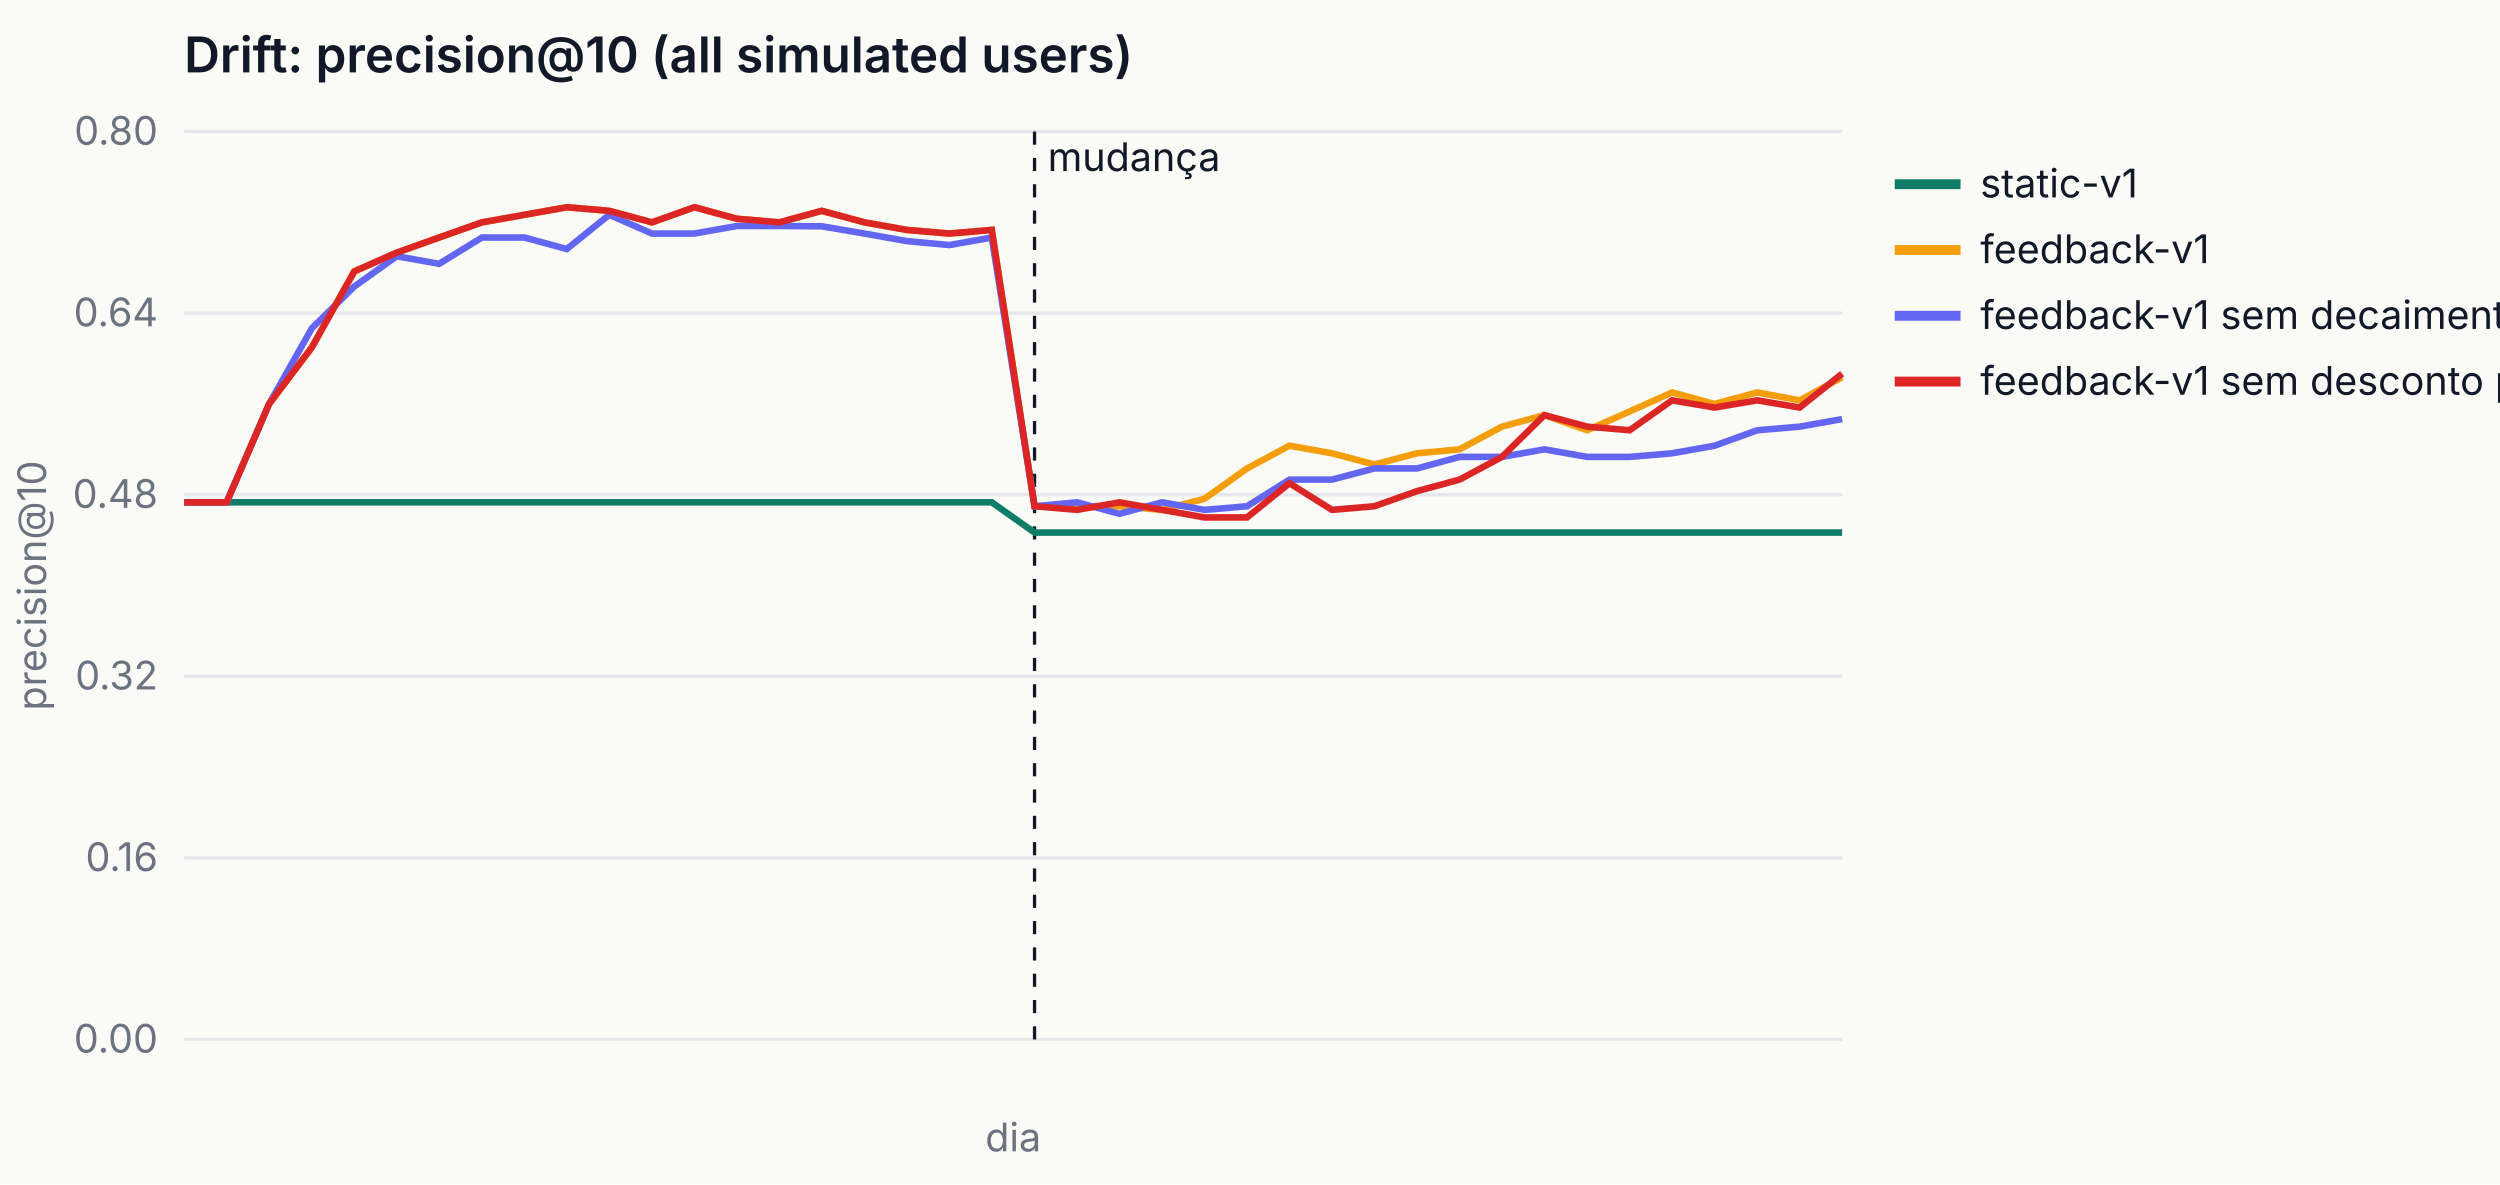
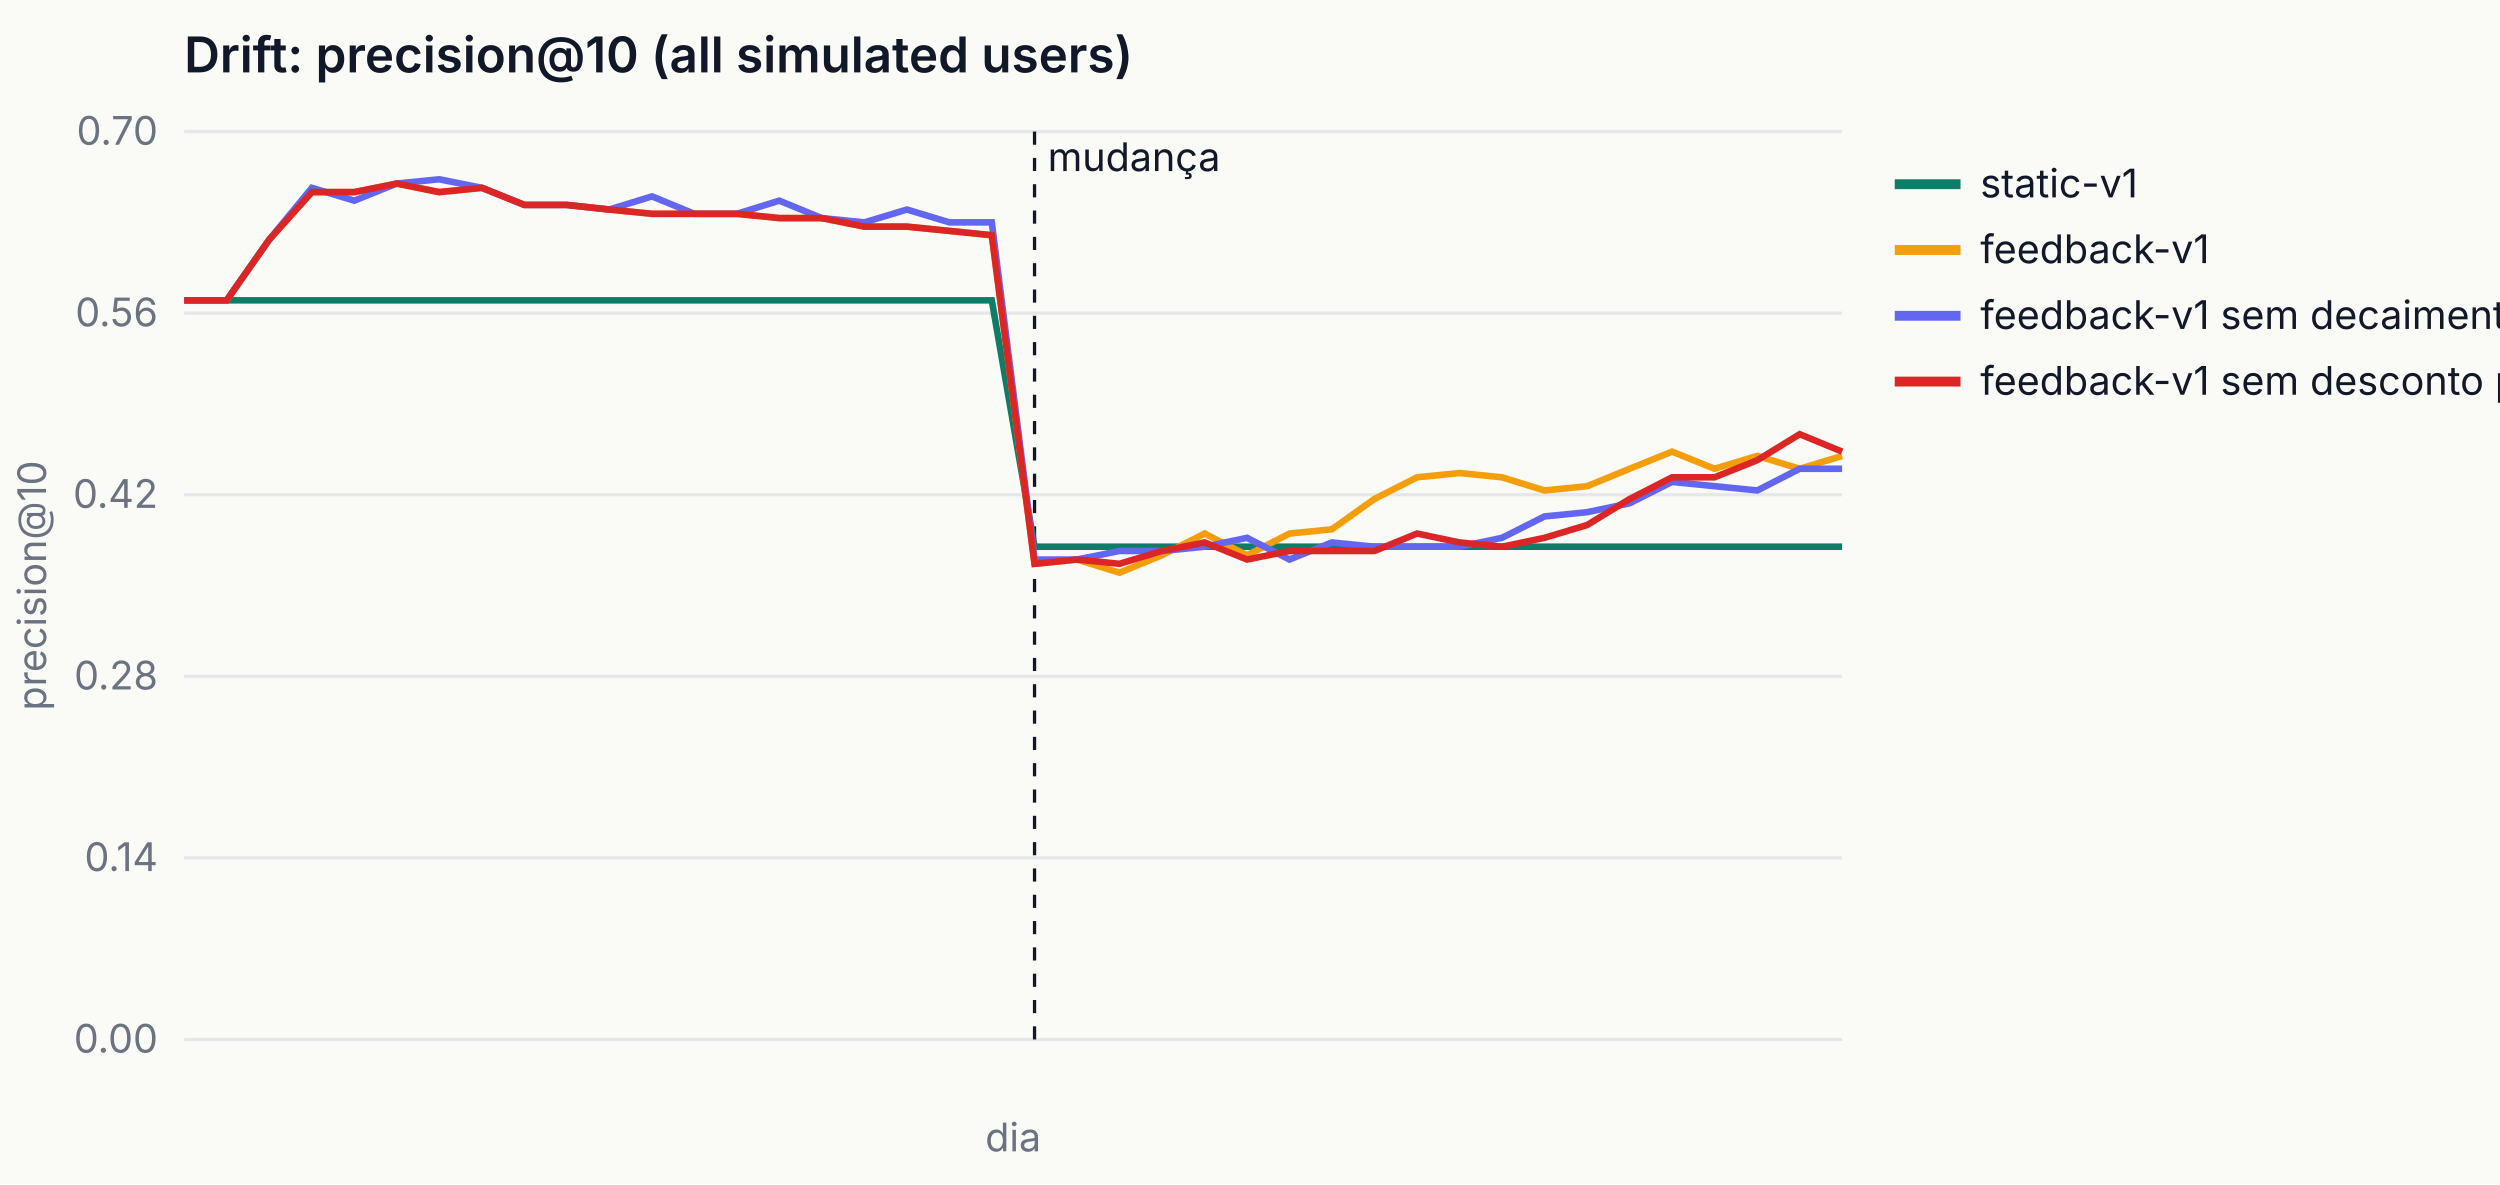
<svg xmlns="http://www.w3.org/2000/svg" viewBox="0 0 760 360" font-family="Inter, sans-serif" font-size="12">
  <rect width="100%" height="100%" fill="#FAFAF7" />
  <text x="56" y="22" font-size="15" font-weight="600" fill="#111827">Drift: precision@10 (all simulated users)</text>
  <line x1="56" x2="560" y1="316.0" y2="316.0" stroke="#E5E7EB" />
  <text x="48" y="320.0" text-anchor="end" fill="#6B7280">0.00</text>
  <line x1="56" x2="560" y1="260.8" y2="260.8" stroke="#E5E7EB" />
-   <text x="48" y="264.8" text-anchor="end" fill="#6B7280">0.16</text>
+   <text x="48" y="264.8" text-anchor="end" fill="#6B7280">0.14</text>
  <line x1="56" x2="560" y1="205.6" y2="205.6" stroke="#E5E7EB" />
-   <text x="48" y="209.6" text-anchor="end" fill="#6B7280">0.32</text>
+   <text x="48" y="209.6" text-anchor="end" fill="#6B7280">0.28</text>
  <line x1="56" x2="560" y1="150.4" y2="150.4" stroke="#E5E7EB" />
-   <text x="48" y="154.4" text-anchor="end" fill="#6B7280">0.48</text>
+   <text x="48" y="154.4" text-anchor="end" fill="#6B7280">0.42</text>
  <line x1="56" x2="560" y1="95.2" y2="95.2" stroke="#E5E7EB" />
-   <text x="48" y="99.2" text-anchor="end" fill="#6B7280">0.64</text>
+   <text x="48" y="99.2" text-anchor="end" fill="#6B7280">0.56</text>
  <line x1="56" x2="560" y1="40.0" y2="40.0" stroke="#E5E7EB" />
-   <text x="48" y="44.0" text-anchor="end" fill="#6B7280">0.80</text>
+   <text x="48" y="44.0" text-anchor="end" fill="#6B7280">0.70</text>
  <text x="308.0" y="350" text-anchor="middle" fill="#6B7280">dia</text>
  <text x="14" y="178.0" transform="rotate(-90 14 178.0)" text-anchor="middle" fill="#6B7280">precision@10</text>
  <line x1="314.5" x2="314.5" y1="40" y2="316" stroke="#111827" stroke-dasharray="4 4" />
  <text x="318.5" y="52" fill="#111827">mudança</text>
-   <polyline fill="none" stroke="#0E7C66" stroke-width="2" points="56.0,152.7 68.9,152.7 81.8,152.7 94.8,152.7 107.7,152.7 120.6,152.7 133.5,152.7 146.5,152.7 159.4,152.7 172.3,152.7 185.2,152.7 198.2,152.7 211.1,152.7 224.0,152.7 236.9,152.7 249.8,152.7 262.8,152.7 275.7,152.7 288.6,152.7 301.5,152.7 314.5,161.9 327.4,161.9 340.3,161.9 353.2,161.9 366.2,161.9 379.1,161.9 392.0,161.9 404.9,161.9 417.8,161.9 430.8,161.9 443.7,161.9 456.6,161.9 469.5,161.9 482.5,161.9 495.4,161.9 508.3,161.9 521.2,161.9 534.2,161.9 547.1,161.9 560.0,161.9" />
+   <polyline fill="none" stroke="#0E7C66" stroke-width="2" points="56.0,91.3 68.9,91.3 81.8,91.3 94.8,91.3 107.7,91.3 120.6,91.3 133.5,91.3 146.5,91.3 159.4,91.3 172.3,91.3 185.2,91.3 198.2,91.3 211.1,91.3 224.0,91.3 236.9,91.3 249.8,91.3 262.8,91.3 275.7,91.3 288.6,91.3 301.5,91.3 314.5,166.2 327.4,166.2 340.3,166.2 353.2,166.2 366.2,166.2 379.1,166.2 392.0,166.2 404.9,166.2 417.8,166.2 430.8,166.2 443.7,166.2 456.6,166.2 469.5,166.2 482.5,166.2 495.4,166.2 508.3,166.2 521.2,166.2 534.2,166.2 547.1,166.2 560.0,166.2" />
  <line x1="576" x2="596" y1="56" y2="56" stroke="#0E7C66" stroke-width="3" />
  <text x="602" y="60" fill="#111827">static-v1</text>
-   <polyline fill="none" stroke="#F59E0B" stroke-width="2" points="56.0,152.7 68.9,152.7 81.8,122.8 94.8,105.6 107.7,82.5 120.6,76.8 133.5,72.2 146.5,67.6 159.4,65.3 172.3,63.0 185.2,64.1 198.2,67.6 211.1,63.0 224.0,66.5 236.9,67.6 249.8,64.1 262.8,67.6 275.7,69.9 288.6,71.0 301.5,69.9 314.5,153.9 327.4,153.9 340.3,153.9 353.2,155.0 366.2,151.6 379.1,142.4 392.0,135.5 404.9,137.8 417.8,141.2 430.8,137.8 443.7,136.6 456.6,129.7 469.5,126.2 482.5,130.8 495.4,125.1 508.3,119.3 521.2,122.8 534.2,119.3 547.1,121.7 560.0,114.7" />
+   <polyline fill="none" stroke="#F59E0B" stroke-width="2" points="56.0,91.3 68.9,91.3 81.8,72.9 94.8,58.4 107.7,58.4 120.6,55.8 133.5,58.4 146.5,57.1 159.4,62.3 172.3,62.3 185.2,63.7 198.2,65.0 211.1,65.0 224.0,65.0 236.9,66.3 249.8,66.3 262.8,68.9 275.7,68.9 288.6,70.2 301.5,71.5 314.5,171.4 327.4,170.1 340.3,174.1 353.2,168.8 366.2,162.2 379.1,168.8 392.0,162.2 404.9,160.9 417.8,151.7 430.8,145.1 443.7,143.8 456.6,145.1 469.5,149.1 482.5,147.8 495.4,142.5 508.3,137.3 521.2,142.5 534.2,138.6 547.1,142.5 560.0,138.6" />
  <line x1="576" x2="596" y1="76" y2="76" stroke="#F59E0B" stroke-width="3" />
  <text x="602" y="80" fill="#111827">feedback-v1</text>
-   <polyline fill="none" stroke="#6366F1" stroke-width="2" points="56.0,152.7 68.9,152.7 81.8,122.8 94.8,99.8 107.7,87.1 120.6,77.9 133.5,80.2 146.5,72.2 159.4,72.2 172.3,75.7 185.2,65.3 198.2,71.0 211.1,71.0 224.0,68.7 236.9,68.7 249.8,68.8 262.8,71.0 275.7,73.3 288.6,74.5 301.5,72.2 314.5,153.9 327.4,152.7 340.3,156.2 353.2,152.7 366.2,155.0 379.1,153.9 392.0,145.8 404.9,145.8 417.8,142.4 430.8,142.4 443.7,138.9 456.6,138.9 469.5,136.6 482.5,138.9 495.4,138.9 508.3,137.8 521.2,135.5 534.2,130.8 547.1,129.7 560.0,127.4" />
+   <polyline fill="none" stroke="#6366F1" stroke-width="2" points="56.0,91.3 68.9,91.3 81.8,72.9 94.8,57.1 107.7,61.0 120.6,55.8 133.5,54.5 146.5,57.1 159.4,62.3 172.3,62.3 185.2,63.7 198.2,59.7 211.1,65.0 224.0,65.0 236.9,61.0 249.8,66.3 262.8,67.6 275.7,63.7 288.6,67.6 301.5,67.6 314.5,170.1 327.4,170.1 340.3,167.5 353.2,167.5 366.2,166.2 379.1,163.5 392.0,170.1 404.9,164.9 417.8,166.2 430.8,166.2 443.7,166.2 456.6,163.5 469.5,157.0 482.5,155.7 495.4,153.0 508.3,146.5 521.2,147.8 534.2,149.1 547.1,142.5 560.0,142.5" />
  <line x1="576" x2="596" y1="96" y2="96" stroke="#6366F1" stroke-width="3" />
  <text x="602" y="100" fill="#111827">feedback-v1 sem decaimento</text>
-   <polyline fill="none" stroke="#DC2626" stroke-width="2" points="56.0,152.7 68.9,152.7 81.8,122.8 94.8,105.6 107.7,82.5 120.6,76.8 133.5,72.2 146.5,67.6 159.4,65.3 172.3,63.0 185.2,64.1 198.2,67.6 211.1,63.0 224.0,66.5 236.9,67.6 249.8,64.1 262.8,67.6 275.7,69.9 288.6,71.0 301.5,69.9 314.5,153.9 327.4,155.0 340.3,152.7 353.2,155.0 366.2,157.3 379.1,157.3 392.0,146.9 404.9,155.0 417.8,153.9 430.8,149.3 443.7,145.8 456.6,138.9 469.5,126.2 482.5,129.7 495.4,130.8 508.3,121.7 521.2,123.9 534.2,121.7 547.1,123.9 560.0,113.6" />
+   <polyline fill="none" stroke="#DC2626" stroke-width="2" points="56.0,91.3 68.9,91.3 81.8,72.9 94.8,58.4 107.7,58.4 120.6,55.8 133.5,58.4 146.5,57.1 159.4,62.3 172.3,62.3 185.2,63.7 198.2,65.0 211.1,65.0 224.0,65.0 236.9,66.3 249.8,66.3 262.8,68.9 275.7,68.9 288.6,70.2 301.5,71.5 314.5,171.4 327.4,170.1 340.3,171.4 353.2,167.5 366.2,164.9 379.1,170.1 392.0,167.5 404.9,167.5 417.8,167.5 430.8,162.2 443.7,164.9 456.6,166.2 469.5,163.5 482.5,159.6 495.4,151.7 508.3,145.1 521.2,145.1 534.2,139.9 547.1,132.0 560.0,137.3" />
  <line x1="576" x2="596" y1="116" y2="116" stroke="#DC2626" stroke-width="3" />
  <text x="602" y="120" fill="#111827">feedback-v1 sem desconto por revisão</text>
</svg>
